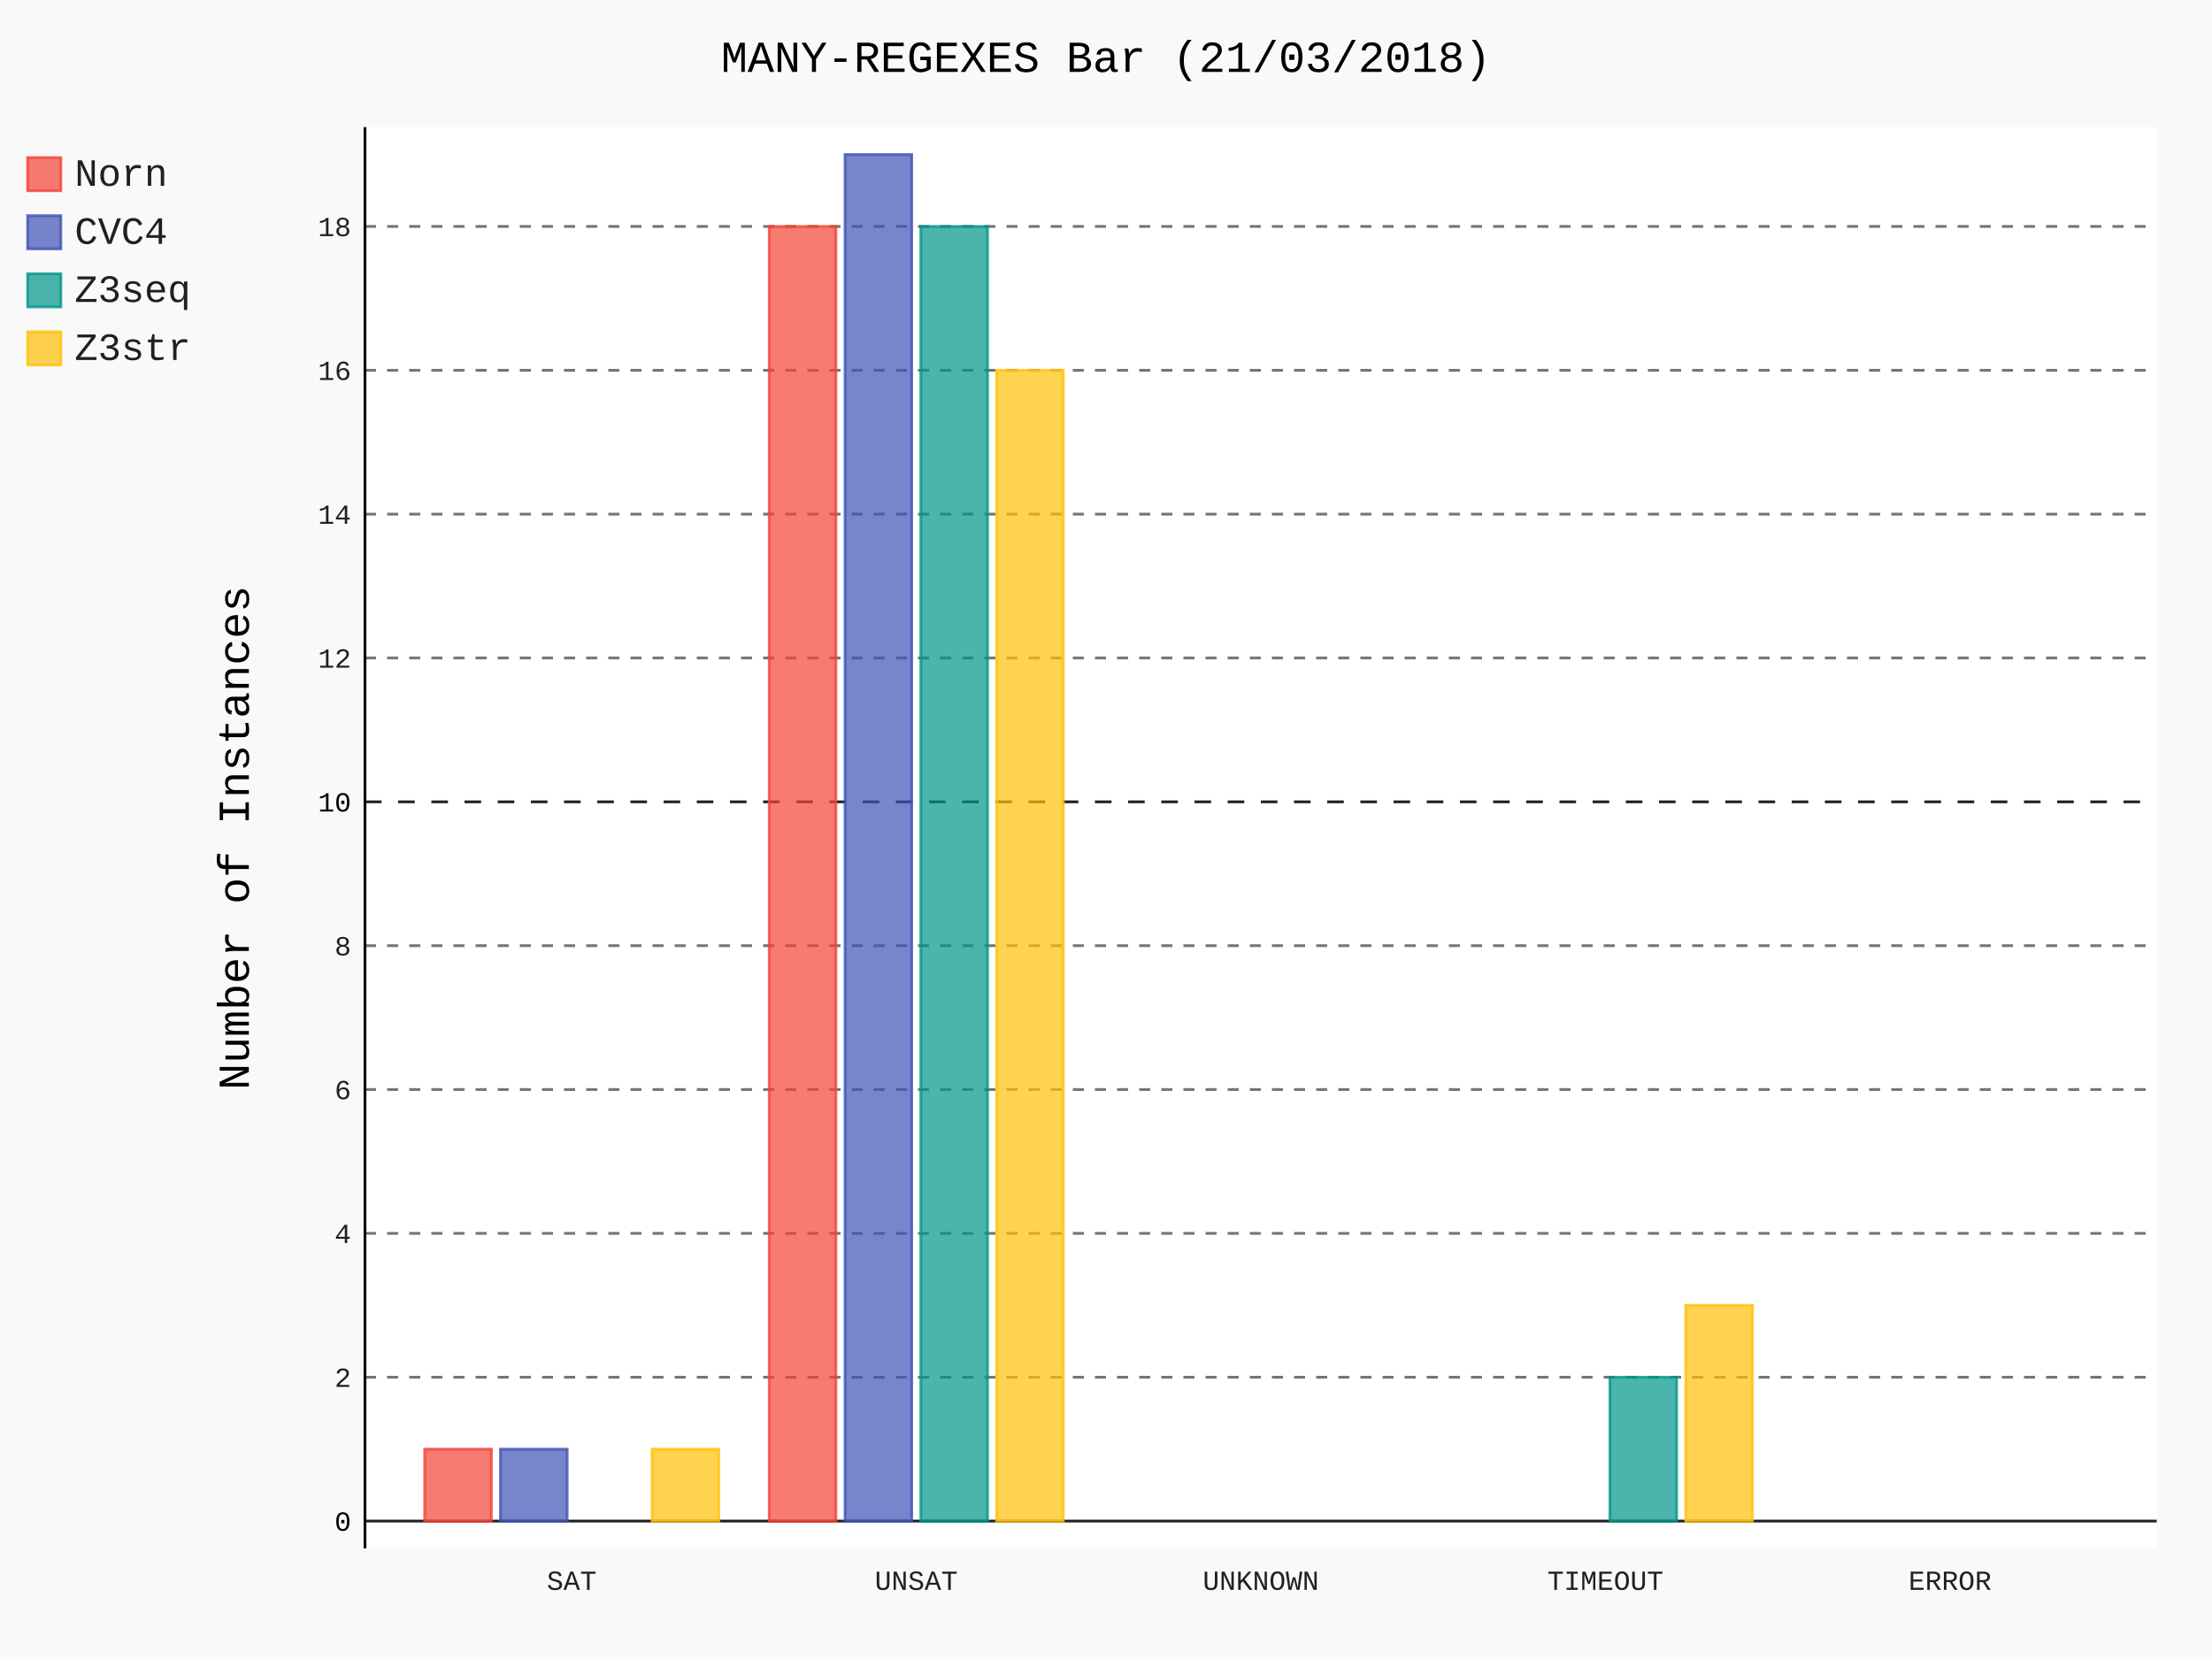
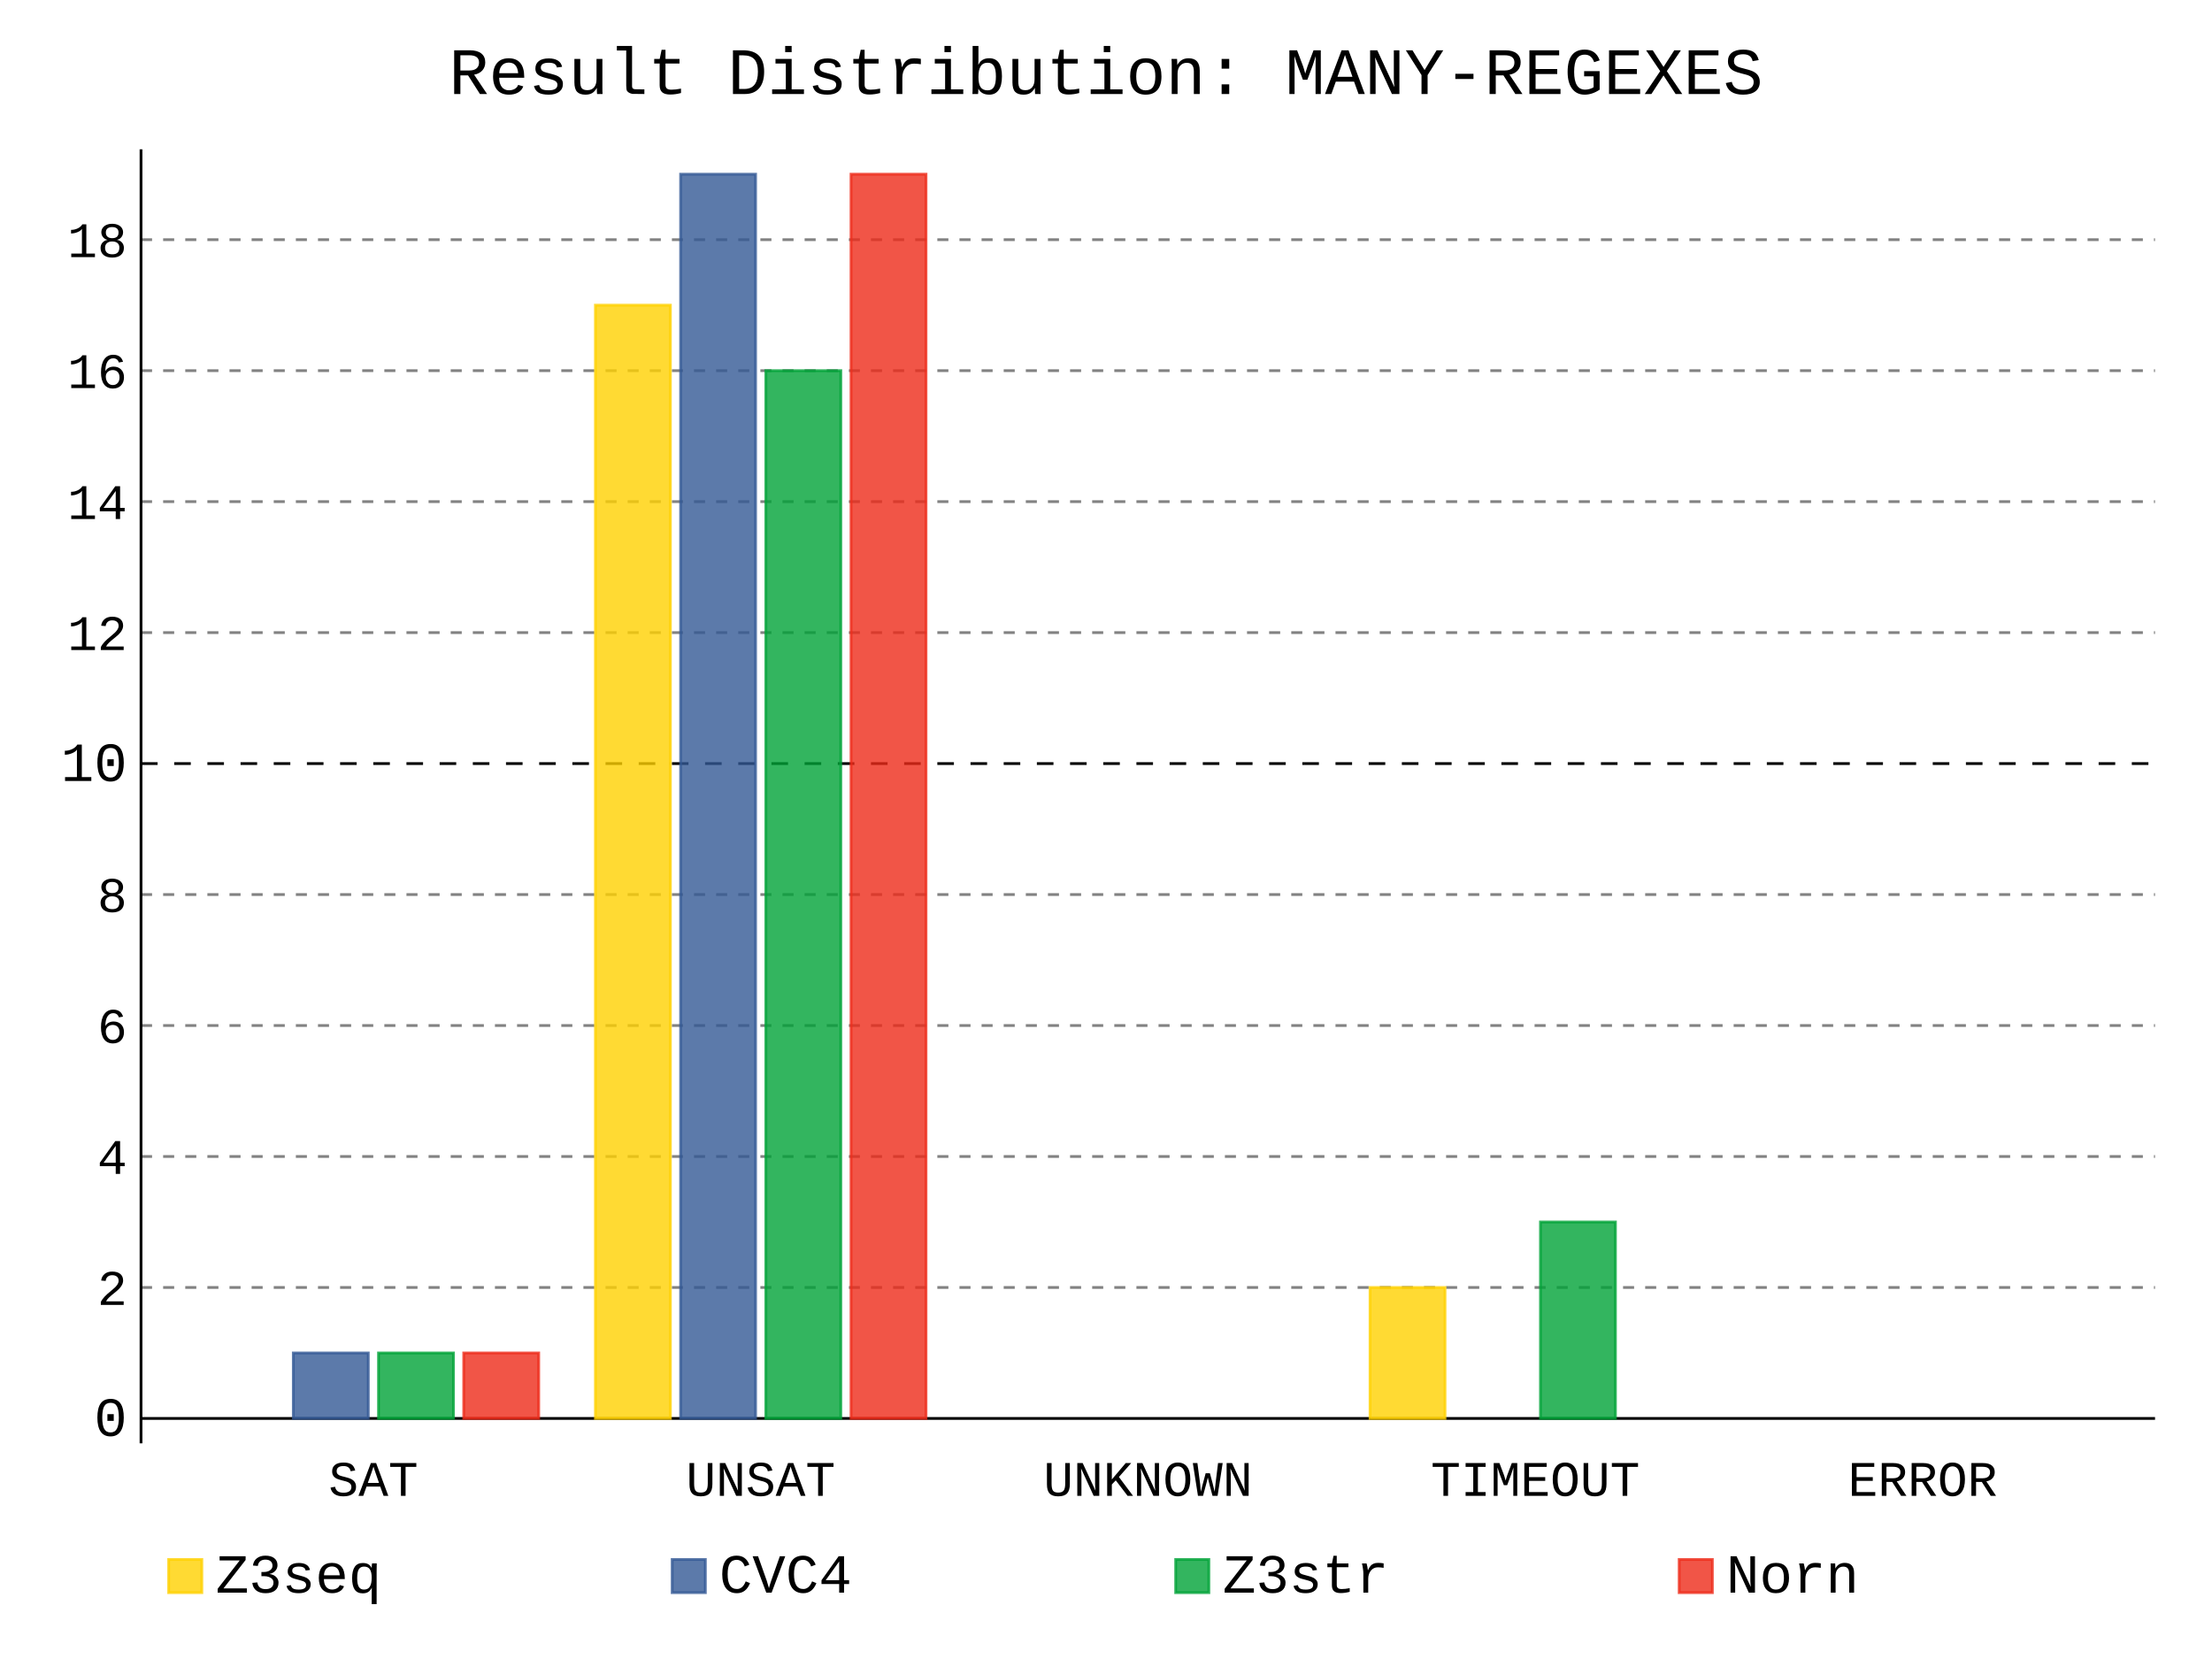
- <svg xmlns="http://www.w3.org/2000/svg" id="chart-2be49e11-6271-4d42-9437-d9397a8f3f8a" class="pygal-chart" viewBox="0 0 800 600">
+ <svg xmlns="http://www.w3.org/2000/svg" id="chart-02476bf2-1655-4db9-a2bc-939f4879f72f" class="pygal-chart" viewBox="0 0 800 600">
  <defs>
-     <style type="text/css">#chart-2be49e11-6271-4d42-9437-d9397a8f3f8a{-webkit-user-select:none;-webkit-font-smoothing:antialiased;font-family:Consolas,"Liberation Mono",Menlo,Courier,monospace}#chart-2be49e11-6271-4d42-9437-d9397a8f3f8a .title{font-family:Consolas,"Liberation Mono",Menlo,Courier,monospace;font-size:16px}#chart-2be49e11-6271-4d42-9437-d9397a8f3f8a .legends .legend text{font-family:Consolas,"Liberation Mono",Menlo,Courier,monospace;font-size:14px}#chart-2be49e11-6271-4d42-9437-d9397a8f3f8a .axis text{font-family:Consolas,"Liberation Mono",Menlo,Courier,monospace;font-size:10px}#chart-2be49e11-6271-4d42-9437-d9397a8f3f8a .axis text.major{font-family:Consolas,"Liberation Mono",Menlo,Courier,monospace;font-size:10px}#chart-2be49e11-6271-4d42-9437-d9397a8f3f8a .text-overlay text.value{font-family:Consolas,"Liberation Mono",Menlo,Courier,monospace;font-size:16px}#chart-2be49e11-6271-4d42-9437-d9397a8f3f8a .text-overlay text.label{font-family:Consolas,"Liberation Mono",Menlo,Courier,monospace;font-size:10px}#chart-2be49e11-6271-4d42-9437-d9397a8f3f8a .tooltip{font-family:Consolas,"Liberation Mono",Menlo,Courier,monospace;font-size:14px}#chart-2be49e11-6271-4d42-9437-d9397a8f3f8a text.no_data{font-family:Consolas,"Liberation Mono",Menlo,Courier,monospace;font-size:64px}
- #chart-2be49e11-6271-4d42-9437-d9397a8f3f8a{background-color:rgba(249,249,249,1)}#chart-2be49e11-6271-4d42-9437-d9397a8f3f8a path,#chart-2be49e11-6271-4d42-9437-d9397a8f3f8a line,#chart-2be49e11-6271-4d42-9437-d9397a8f3f8a rect,#chart-2be49e11-6271-4d42-9437-d9397a8f3f8a circle{-webkit-transition:150ms;-moz-transition:150ms;transition:150ms}#chart-2be49e11-6271-4d42-9437-d9397a8f3f8a .graph &gt; .background{fill:rgba(249,249,249,1)}#chart-2be49e11-6271-4d42-9437-d9397a8f3f8a .plot &gt; .background{fill:rgba(255,255,255,1)}#chart-2be49e11-6271-4d42-9437-d9397a8f3f8a .graph{fill:rgba(0,0,0,.87)}#chart-2be49e11-6271-4d42-9437-d9397a8f3f8a text.no_data{fill:rgba(0,0,0,1)}#chart-2be49e11-6271-4d42-9437-d9397a8f3f8a .title{fill:rgba(0,0,0,1)}#chart-2be49e11-6271-4d42-9437-d9397a8f3f8a .legends .legend text{fill:rgba(0,0,0,.87)}#chart-2be49e11-6271-4d42-9437-d9397a8f3f8a .legends .legend:hover text{fill:rgba(0,0,0,1)}#chart-2be49e11-6271-4d42-9437-d9397a8f3f8a .axis .line{stroke:rgba(0,0,0,1)}#chart-2be49e11-6271-4d42-9437-d9397a8f3f8a .axis .guide.line{stroke:rgba(0,0,0,.54)}#chart-2be49e11-6271-4d42-9437-d9397a8f3f8a .axis .major.line{stroke:rgba(0,0,0,.87)}#chart-2be49e11-6271-4d42-9437-d9397a8f3f8a .axis text.major{fill:rgba(0,0,0,1)}#chart-2be49e11-6271-4d42-9437-d9397a8f3f8a .axis.y .guides:hover .guide.line,#chart-2be49e11-6271-4d42-9437-d9397a8f3f8a .line-graph .axis.x .guides:hover .guide.line,#chart-2be49e11-6271-4d42-9437-d9397a8f3f8a .stackedline-graph .axis.x .guides:hover .guide.line,#chart-2be49e11-6271-4d42-9437-d9397a8f3f8a .xy-graph .axis.x .guides:hover .guide.line{stroke:rgba(0,0,0,1)}#chart-2be49e11-6271-4d42-9437-d9397a8f3f8a .axis .guides:hover text{fill:rgba(0,0,0,1)}#chart-2be49e11-6271-4d42-9437-d9397a8f3f8a .reactive{fill-opacity:.7;stroke-opacity:.8}#chart-2be49e11-6271-4d42-9437-d9397a8f3f8a .ci{stroke:rgba(0,0,0,.87)}#chart-2be49e11-6271-4d42-9437-d9397a8f3f8a .reactive.active,#chart-2be49e11-6271-4d42-9437-d9397a8f3f8a .active .reactive{fill-opacity:.8;stroke-opacity:.9;stroke-width:4}#chart-2be49e11-6271-4d42-9437-d9397a8f3f8a .ci .reactive.active{stroke-width:1.5}#chart-2be49e11-6271-4d42-9437-d9397a8f3f8a .series text{fill:rgba(0,0,0,1)}#chart-2be49e11-6271-4d42-9437-d9397a8f3f8a .tooltip rect{fill:rgba(255,255,255,1);stroke:rgba(0,0,0,1);-webkit-transition:opacity 150ms;-moz-transition:opacity 150ms;transition:opacity 150ms}#chart-2be49e11-6271-4d42-9437-d9397a8f3f8a .tooltip .label{fill:rgba(0,0,0,.87)}#chart-2be49e11-6271-4d42-9437-d9397a8f3f8a .tooltip .label{fill:rgba(0,0,0,.87)}#chart-2be49e11-6271-4d42-9437-d9397a8f3f8a .tooltip .legend{font-size:.8em;fill:rgba(0,0,0,.54)}#chart-2be49e11-6271-4d42-9437-d9397a8f3f8a .tooltip .x_label{font-size:.6em;fill:rgba(0,0,0,1)}#chart-2be49e11-6271-4d42-9437-d9397a8f3f8a .tooltip .xlink{font-size:.5em;text-decoration:underline}#chart-2be49e11-6271-4d42-9437-d9397a8f3f8a .tooltip .value{font-size:1.5em}#chart-2be49e11-6271-4d42-9437-d9397a8f3f8a .bound{font-size:.5em}#chart-2be49e11-6271-4d42-9437-d9397a8f3f8a .max-value{font-size:.75em;fill:rgba(0,0,0,.54)}#chart-2be49e11-6271-4d42-9437-d9397a8f3f8a .map-element{fill:rgba(255,255,255,1);stroke:rgba(0,0,0,.54) !important}#chart-2be49e11-6271-4d42-9437-d9397a8f3f8a .map-element .reactive{fill-opacity:inherit;stroke-opacity:inherit}#chart-2be49e11-6271-4d42-9437-d9397a8f3f8a .color-0,#chart-2be49e11-6271-4d42-9437-d9397a8f3f8a .color-0 a:visited{stroke:#F44336;fill:#F44336}#chart-2be49e11-6271-4d42-9437-d9397a8f3f8a .color-1,#chart-2be49e11-6271-4d42-9437-d9397a8f3f8a .color-1 a:visited{stroke:#3F51B5;fill:#3F51B5}#chart-2be49e11-6271-4d42-9437-d9397a8f3f8a .color-2,#chart-2be49e11-6271-4d42-9437-d9397a8f3f8a .color-2 a:visited{stroke:#009688;fill:#009688}#chart-2be49e11-6271-4d42-9437-d9397a8f3f8a .color-3,#chart-2be49e11-6271-4d42-9437-d9397a8f3f8a .color-3 a:visited{stroke:#FFC107;fill:#FFC107}#chart-2be49e11-6271-4d42-9437-d9397a8f3f8a .text-overlay .color-0 text{fill:black}#chart-2be49e11-6271-4d42-9437-d9397a8f3f8a .text-overlay .color-1 text{fill:black}#chart-2be49e11-6271-4d42-9437-d9397a8f3f8a .text-overlay .color-2 text{fill:black}#chart-2be49e11-6271-4d42-9437-d9397a8f3f8a .text-overlay .color-3 text{fill:black}
- #chart-2be49e11-6271-4d42-9437-d9397a8f3f8a text.no_data{text-anchor:middle}#chart-2be49e11-6271-4d42-9437-d9397a8f3f8a .guide.line{fill:none}#chart-2be49e11-6271-4d42-9437-d9397a8f3f8a .centered{text-anchor:middle}#chart-2be49e11-6271-4d42-9437-d9397a8f3f8a .title{text-anchor:middle}#chart-2be49e11-6271-4d42-9437-d9397a8f3f8a .legends .legend text{fill-opacity:1}#chart-2be49e11-6271-4d42-9437-d9397a8f3f8a .axis.x text{text-anchor:middle}#chart-2be49e11-6271-4d42-9437-d9397a8f3f8a .axis.x:not(.web) text[transform]{text-anchor:start}#chart-2be49e11-6271-4d42-9437-d9397a8f3f8a .axis.x:not(.web) text[transform].backwards{text-anchor:end}#chart-2be49e11-6271-4d42-9437-d9397a8f3f8a .axis.y text{text-anchor:end}#chart-2be49e11-6271-4d42-9437-d9397a8f3f8a .axis.y text[transform].backwards{text-anchor:start}#chart-2be49e11-6271-4d42-9437-d9397a8f3f8a .axis.y2 text{text-anchor:start}#chart-2be49e11-6271-4d42-9437-d9397a8f3f8a .axis.y2 text[transform].backwards{text-anchor:end}#chart-2be49e11-6271-4d42-9437-d9397a8f3f8a .axis .guide.line{stroke-dasharray:4,4}#chart-2be49e11-6271-4d42-9437-d9397a8f3f8a .axis .major.guide.line{stroke-dasharray:6,6}#chart-2be49e11-6271-4d42-9437-d9397a8f3f8a .horizontal .axis.y .guide.line,#chart-2be49e11-6271-4d42-9437-d9397a8f3f8a .horizontal .axis.y2 .guide.line,#chart-2be49e11-6271-4d42-9437-d9397a8f3f8a .vertical .axis.x .guide.line{opacity:0}#chart-2be49e11-6271-4d42-9437-d9397a8f3f8a .horizontal .axis.always_show .guide.line,#chart-2be49e11-6271-4d42-9437-d9397a8f3f8a .vertical .axis.always_show .guide.line{opacity:1 !important}#chart-2be49e11-6271-4d42-9437-d9397a8f3f8a .axis.y .guides:hover .guide.line,#chart-2be49e11-6271-4d42-9437-d9397a8f3f8a .axis.y2 .guides:hover .guide.line,#chart-2be49e11-6271-4d42-9437-d9397a8f3f8a .axis.x .guides:hover .guide.line{opacity:1}#chart-2be49e11-6271-4d42-9437-d9397a8f3f8a .axis .guides:hover text{opacity:1}#chart-2be49e11-6271-4d42-9437-d9397a8f3f8a .nofill{fill:none}#chart-2be49e11-6271-4d42-9437-d9397a8f3f8a .subtle-fill{fill-opacity:.2}#chart-2be49e11-6271-4d42-9437-d9397a8f3f8a .dot{stroke-width:1px;fill-opacity:1}#chart-2be49e11-6271-4d42-9437-d9397a8f3f8a .dot.active{stroke-width:5px}#chart-2be49e11-6271-4d42-9437-d9397a8f3f8a .dot.negative{fill:transparent}#chart-2be49e11-6271-4d42-9437-d9397a8f3f8a text,#chart-2be49e11-6271-4d42-9437-d9397a8f3f8a tspan{stroke:none !important}#chart-2be49e11-6271-4d42-9437-d9397a8f3f8a .series text.active{opacity:1}#chart-2be49e11-6271-4d42-9437-d9397a8f3f8a .tooltip rect{fill-opacity:.95;stroke-width:.5}#chart-2be49e11-6271-4d42-9437-d9397a8f3f8a .tooltip text{fill-opacity:1}#chart-2be49e11-6271-4d42-9437-d9397a8f3f8a .showable{visibility:hidden}#chart-2be49e11-6271-4d42-9437-d9397a8f3f8a .showable.shown{visibility:visible}#chart-2be49e11-6271-4d42-9437-d9397a8f3f8a .gauge-background{fill:rgba(229,229,229,1);stroke:none}#chart-2be49e11-6271-4d42-9437-d9397a8f3f8a .bg-lines{stroke:rgba(249,249,249,1);stroke-width:2px}</style>
+     <style type="text/css">#chart-02476bf2-1655-4db9-a2bc-939f4879f72f{-webkit-user-select:none;-webkit-font-smoothing:antialiased;font-family:Consolas,"Liberation Mono",Menlo,Courier,monospace}#chart-02476bf2-1655-4db9-a2bc-939f4879f72f .title{font-family:Consolas,"Liberation Mono",Menlo,Courier,monospace;font-size:24px}#chart-02476bf2-1655-4db9-a2bc-939f4879f72f .legends .legend text{font-family:Consolas,"Liberation Mono",Menlo,Courier,monospace;font-size:20px}#chart-02476bf2-1655-4db9-a2bc-939f4879f72f .axis text{font-family:Consolas,"Liberation Mono",Menlo,Courier,monospace;font-size:18px}#chart-02476bf2-1655-4db9-a2bc-939f4879f72f .axis text.major{font-family:Consolas,"Liberation Mono",Menlo,Courier,monospace;font-size:20px}#chart-02476bf2-1655-4db9-a2bc-939f4879f72f .text-overlay text.value{font-family:Consolas,"Liberation Mono",Menlo,Courier,monospace;font-size:22px}#chart-02476bf2-1655-4db9-a2bc-939f4879f72f .text-overlay text.label{font-family:Consolas,"Liberation Mono",Menlo,Courier,monospace;font-size:20px}#chart-02476bf2-1655-4db9-a2bc-939f4879f72f .tooltip{font-family:Consolas,"Liberation Mono",Menlo,Courier,monospace;font-size:20px}#chart-02476bf2-1655-4db9-a2bc-939f4879f72f text.no_data{font-family:Consolas,"Liberation Mono",Menlo,Courier,monospace;font-size:64px}
+ #chart-02476bf2-1655-4db9-a2bc-939f4879f72f{background-color:#FFFFFF}#chart-02476bf2-1655-4db9-a2bc-939f4879f72f path,#chart-02476bf2-1655-4db9-a2bc-939f4879f72f line,#chart-02476bf2-1655-4db9-a2bc-939f4879f72f rect,#chart-02476bf2-1655-4db9-a2bc-939f4879f72f circle{-webkit-transition:100ms;-moz-transition:100ms;transition:100ms}#chart-02476bf2-1655-4db9-a2bc-939f4879f72f .graph &gt; .background{fill:#FFFFFF}#chart-02476bf2-1655-4db9-a2bc-939f4879f72f .plot &gt; .background{fill:#FFFFFF}#chart-02476bf2-1655-4db9-a2bc-939f4879f72f .graph{fill:#000000}#chart-02476bf2-1655-4db9-a2bc-939f4879f72f text.no_data{fill:#000000}#chart-02476bf2-1655-4db9-a2bc-939f4879f72f .title{fill:#000000}#chart-02476bf2-1655-4db9-a2bc-939f4879f72f .legends .legend text{fill:#000000}#chart-02476bf2-1655-4db9-a2bc-939f4879f72f .legends .legend:hover text{fill:#000000}#chart-02476bf2-1655-4db9-a2bc-939f4879f72f .axis .line{stroke:#000000}#chart-02476bf2-1655-4db9-a2bc-939f4879f72f .axis .guide.line{stroke:#828282}#chart-02476bf2-1655-4db9-a2bc-939f4879f72f .axis .major.line{stroke:#000000}#chart-02476bf2-1655-4db9-a2bc-939f4879f72f .axis text.major{fill:#000000}#chart-02476bf2-1655-4db9-a2bc-939f4879f72f .axis.y .guides:hover .guide.line,#chart-02476bf2-1655-4db9-a2bc-939f4879f72f .line-graph .axis.x .guides:hover .guide.line,#chart-02476bf2-1655-4db9-a2bc-939f4879f72f .stackedline-graph .axis.x .guides:hover .guide.line,#chart-02476bf2-1655-4db9-a2bc-939f4879f72f .xy-graph .axis.x .guides:hover .guide.line{stroke:#000000}#chart-02476bf2-1655-4db9-a2bc-939f4879f72f .axis .guides:hover text{fill:#000000}#chart-02476bf2-1655-4db9-a2bc-939f4879f72f .reactive{fill-opacity:.8;stroke-opacity:.8}#chart-02476bf2-1655-4db9-a2bc-939f4879f72f .ci{stroke:#000000}#chart-02476bf2-1655-4db9-a2bc-939f4879f72f .reactive.active,#chart-02476bf2-1655-4db9-a2bc-939f4879f72f .active .reactive{fill-opacity:.9;stroke-opacity:.9;stroke-width:4}#chart-02476bf2-1655-4db9-a2bc-939f4879f72f .ci .reactive.active{stroke-width:1.5}#chart-02476bf2-1655-4db9-a2bc-939f4879f72f .series text{fill:#000000}#chart-02476bf2-1655-4db9-a2bc-939f4879f72f .tooltip rect{fill:#FFFFFF;stroke:#000000;-webkit-transition:opacity 100ms;-moz-transition:opacity 100ms;transition:opacity 100ms}#chart-02476bf2-1655-4db9-a2bc-939f4879f72f .tooltip .label{fill:#000000}#chart-02476bf2-1655-4db9-a2bc-939f4879f72f .tooltip .label{fill:#000000}#chart-02476bf2-1655-4db9-a2bc-939f4879f72f .tooltip .legend{font-size:.8em;fill:#828282}#chart-02476bf2-1655-4db9-a2bc-939f4879f72f .tooltip .x_label{font-size:.6em;fill:#000000}#chart-02476bf2-1655-4db9-a2bc-939f4879f72f .tooltip .xlink{font-size:.5em;text-decoration:underline}#chart-02476bf2-1655-4db9-a2bc-939f4879f72f .tooltip .value{font-size:1.5em}#chart-02476bf2-1655-4db9-a2bc-939f4879f72f .bound{font-size:.5em}#chart-02476bf2-1655-4db9-a2bc-939f4879f72f .max-value{font-size:.75em;fill:#828282}#chart-02476bf2-1655-4db9-a2bc-939f4879f72f .map-element{fill:#FFFFFF;stroke:#828282 !important}#chart-02476bf2-1655-4db9-a2bc-939f4879f72f .map-element .reactive{fill-opacity:inherit;stroke-opacity:inherit}#chart-02476bf2-1655-4db9-a2bc-939f4879f72f .color-0,#chart-02476bf2-1655-4db9-a2bc-939f4879f72f .color-0 a:visited{stroke:#FFD000;fill:#FFD000}#chart-02476bf2-1655-4db9-a2bc-939f4879f72f .color-1,#chart-02476bf2-1655-4db9-a2bc-939f4879f72f .color-1 a:visited{stroke:#345995;fill:#345995}#chart-02476bf2-1655-4db9-a2bc-939f4879f72f .color-2,#chart-02476bf2-1655-4db9-a2bc-939f4879f72f .color-2 a:visited{stroke:#01A337;fill:#01A337}#chart-02476bf2-1655-4db9-a2bc-939f4879f72f .color-3,#chart-02476bf2-1655-4db9-a2bc-939f4879f72f .color-3 a:visited{stroke:#ED2B1A;fill:#ED2B1A}#chart-02476bf2-1655-4db9-a2bc-939f4879f72f .text-overlay .color-0 text{fill:black}#chart-02476bf2-1655-4db9-a2bc-939f4879f72f .text-overlay .color-1 text{fill:black}#chart-02476bf2-1655-4db9-a2bc-939f4879f72f .text-overlay .color-2 text{fill:black}#chart-02476bf2-1655-4db9-a2bc-939f4879f72f .text-overlay .color-3 text{fill:black}
+ #chart-02476bf2-1655-4db9-a2bc-939f4879f72f text.no_data{text-anchor:middle}#chart-02476bf2-1655-4db9-a2bc-939f4879f72f .guide.line{fill:none}#chart-02476bf2-1655-4db9-a2bc-939f4879f72f .centered{text-anchor:middle}#chart-02476bf2-1655-4db9-a2bc-939f4879f72f .title{text-anchor:middle}#chart-02476bf2-1655-4db9-a2bc-939f4879f72f .legends .legend text{fill-opacity:1}#chart-02476bf2-1655-4db9-a2bc-939f4879f72f .axis.x text{text-anchor:middle}#chart-02476bf2-1655-4db9-a2bc-939f4879f72f .axis.x:not(.web) text[transform]{text-anchor:start}#chart-02476bf2-1655-4db9-a2bc-939f4879f72f .axis.x:not(.web) text[transform].backwards{text-anchor:end}#chart-02476bf2-1655-4db9-a2bc-939f4879f72f .axis.y text{text-anchor:end}#chart-02476bf2-1655-4db9-a2bc-939f4879f72f .axis.y text[transform].backwards{text-anchor:start}#chart-02476bf2-1655-4db9-a2bc-939f4879f72f .axis.y2 text{text-anchor:start}#chart-02476bf2-1655-4db9-a2bc-939f4879f72f .axis.y2 text[transform].backwards{text-anchor:end}#chart-02476bf2-1655-4db9-a2bc-939f4879f72f .axis .guide.line{stroke-dasharray:4,4}#chart-02476bf2-1655-4db9-a2bc-939f4879f72f .axis .major.guide.line{stroke-dasharray:6,6}#chart-02476bf2-1655-4db9-a2bc-939f4879f72f .horizontal .axis.y .guide.line,#chart-02476bf2-1655-4db9-a2bc-939f4879f72f .horizontal .axis.y2 .guide.line,#chart-02476bf2-1655-4db9-a2bc-939f4879f72f .vertical .axis.x .guide.line{opacity:0}#chart-02476bf2-1655-4db9-a2bc-939f4879f72f .horizontal .axis.always_show .guide.line,#chart-02476bf2-1655-4db9-a2bc-939f4879f72f .vertical .axis.always_show .guide.line{opacity:1 !important}#chart-02476bf2-1655-4db9-a2bc-939f4879f72f .axis.y .guides:hover .guide.line,#chart-02476bf2-1655-4db9-a2bc-939f4879f72f .axis.y2 .guides:hover .guide.line,#chart-02476bf2-1655-4db9-a2bc-939f4879f72f .axis.x .guides:hover .guide.line{opacity:1}#chart-02476bf2-1655-4db9-a2bc-939f4879f72f .axis .guides:hover text{opacity:1}#chart-02476bf2-1655-4db9-a2bc-939f4879f72f .nofill{fill:none}#chart-02476bf2-1655-4db9-a2bc-939f4879f72f .subtle-fill{fill-opacity:.2}#chart-02476bf2-1655-4db9-a2bc-939f4879f72f .dot{stroke-width:1px;fill-opacity:1}#chart-02476bf2-1655-4db9-a2bc-939f4879f72f .dot.active{stroke-width:5px}#chart-02476bf2-1655-4db9-a2bc-939f4879f72f .dot.negative{fill:transparent}#chart-02476bf2-1655-4db9-a2bc-939f4879f72f text,#chart-02476bf2-1655-4db9-a2bc-939f4879f72f tspan{stroke:none !important}#chart-02476bf2-1655-4db9-a2bc-939f4879f72f .series text.active{opacity:1}#chart-02476bf2-1655-4db9-a2bc-939f4879f72f .tooltip rect{fill-opacity:.95;stroke-width:.5}#chart-02476bf2-1655-4db9-a2bc-939f4879f72f .tooltip text{fill-opacity:1}#chart-02476bf2-1655-4db9-a2bc-939f4879f72f .showable{visibility:hidden}#chart-02476bf2-1655-4db9-a2bc-939f4879f72f .showable.shown{visibility:visible}#chart-02476bf2-1655-4db9-a2bc-939f4879f72f .gauge-background{fill:rgba(229,229,229,1);stroke:none}#chart-02476bf2-1655-4db9-a2bc-939f4879f72f .bg-lines{stroke:#FFFFFF;stroke-width:2px}</style>
  </defs>
  <g class="graph bar-graph vertical">
    <rect class="background" height="600" width="800" x="0" y="0" />
-     <g class="plot" transform="translate(132, 46)">
-       <rect class="background" height="514" width="648.0" x="0" y="0" />
+     <g class="plot" transform="translate(51, 54)">
+       <rect class="background" height="468.0" width="728.4" x="0" y="0" />
      <g class="axis y always_show">
        <g class="guides">
-           <path class="axis major line" d="M0 504.115 h648" />
-           <text class="major" x="-5" y="507.615">0</text>
+           <path class="axis major line" d="M0 459 h728.4" />
+           <text class="major" x="-5" y="465.3">0</text>
        </g>
        <g class="guides">
-           <path class="guide line" d="M0 452.091 h648" />
-           <text class="" x="-5" y="455.591">2</text>
+           <path class="guide line" d="M0 411.632 h728.4" />
+           <text class="" x="-5" y="417.932">2</text>
        </g>
        <g class="guides">
-           <path class="guide line" d="M0 400.067 h648" />
-           <text class="" x="-5" y="403.567">4</text>
+           <path class="guide line" d="M0 364.263 h728.4" />
+           <text class="" x="-5" y="370.563">4</text>
        </g>
        <g class="guides">
-           <path class="guide line" d="M0 348.043 h648" />
-           <text class="" x="-5" y="351.543">6</text>
+           <path class="guide line" d="M0 316.895 h728.4" />
+           <text class="" x="-5" y="323.195">6</text>
        </g>
        <g class="guides">
-           <path class="guide line" d="M0 296.018 h648" />
-           <text class="" x="-5" y="299.518">8</text>
+           <path class="guide line" d="M0 269.526 h728.4" />
+           <text class="" x="-5" y="275.826">8</text>
        </g>
        <g class="guides">
-           <path class="major guide line" d="M0 243.994 h648" />
-           <text class="major" x="-5" y="247.494">10</text>
+           <path class="major guide line" d="M0 222.158 h728.4" />
+           <text class="major" x="-5" y="228.458">10</text>
        </g>
        <g class="guides">
-           <path class="guide line" d="M0 191.97 h648" />
-           <text class="" x="-5" y="195.47">12</text>
+           <path class="guide line" d="M0 174.789 h728.4" />
+           <text class="" x="-5" y="181.089">12</text>
        </g>
        <g class="guides">
-           <path class="guide line" d="M0 139.945 h648" />
-           <text class="" x="-5" y="143.445">14</text>
+           <path class="guide line" d="M0 127.421 h728.4" />
+           <text class="" x="-5" y="133.721">14</text>
        </g>
        <g class="guides">
-           <path class="guide line" d="M0 87.921 h648" />
-           <text class="" x="-5" y="91.421">16</text>
+           <path class="guide line" d="M0 80.053 h728.4" />
+           <text class="" x="-5" y="86.353">16</text>
        </g>
        <g class="guides">
-           <path class="guide line" d="M0 35.897 h648" />
-           <text class="" x="-5" y="39.397">18</text>
+           <path class="guide line" d="M0 32.684 h728.4" />
+           <text class="" x="-5" y="38.984">18</text>
        </g>
      </g>
      <g class="axis x">
-         <path class="line" d="M0 0 v514" />
+         <path class="line" d="M0 0 v468" />
        <g class="guides">
-           <path class="guide line" d="M74.769 0 v514" />
-           <text class="" x="74.769" y="529.0">SAT</text>
+           <path class="guide line" d="M84.046 0 v468" />
+           <text class="" x="84.046" y="487.0">SAT</text>
        </g>
        <g class="guides">
-           <path class="guide line" d="M199.385 0 v514" />
-           <text class="" x="199.385" y="529.0">UNSAT</text>
+           <path class="guide line" d="M224.123 0 v468" />
+           <text class="" x="224.123" y="487.0">UNSAT</text>
        </g>
        <g class="guides">
-           <path class="guide line" d="M324 0 v514" />
-           <text class="" x="324.0" y="529.0">UNKNOWN</text>
+           <path class="guide line" d="M364.2 0 v468" />
+           <text class="" x="364.2" y="487.0">UNKNOWN</text>
        </g>
        <g class="guides">
-           <path class="guide line" d="M448.615 0 v514" />
-           <text class="" x="448.615" y="529.0">TIMEOUT</text>
+           <path class="guide line" d="M504.277 0 v468" />
+           <text class="" x="504.277" y="487.0">TIMEOUT</text>
        </g>
        <g class="guides">
-           <path class="guide line" d="M573.231 0 v514" />
-           <text class="" x="573.231" y="529.0">ERROR</text>
+           <path class="guide line" d="M644.354 0 v468" />
+           <text class="" x="644.354" y="487.0">ERROR</text>
        </g>
      </g>
      <g class="series serie-0 color-0">
        <g class="bars">
          <g class="bar">
-             <rect class="rect reactive tooltip-trigger" height="26.012" rx="0" ry="0" width="24.126" x="21.583" y="478.103" />
+             <rect class="rect reactive tooltip-trigger" height="0.0" rx="0" ry="0" width="27.119" x="24.261" y="459.0" />
          </g>
          <g class="bar">
-             <rect class="rect reactive tooltip-trigger" height="468.219" rx="0" ry="0" width="24.126" x="146.199" y="35.897" />
+             <rect class="rect reactive tooltip-trigger" height="402.632" rx="0" ry="0" width="27.119" x="164.338" y="56.368" />
          </g>
          <g class="bar">
-             <rect class="rect reactive tooltip-trigger" height="0.0" rx="0" ry="0" width="24.126" x="270.814" y="504.115" />
+             <rect class="rect reactive tooltip-trigger" height="0.0" rx="0" ry="0" width="27.119" x="304.415" y="459.0" />
          </g>
          <g class="bar">
-             <rect class="rect reactive tooltip-trigger" height="0.0" rx="0" ry="0" width="24.126" x="395.43" y="504.115" />
+             <rect class="rect reactive tooltip-trigger" height="47.368" rx="0" ry="0" width="27.119" x="444.492" y="411.632" />
          </g>
          <g class="bar">
-             <rect class="rect reactive tooltip-trigger" height="0.0" rx="0" ry="0" width="24.126" x="520.045" y="504.115" />
+             <rect class="rect reactive tooltip-trigger" height="0.0" rx="0" ry="0" width="27.119" x="584.569" y="459.0" />
          </g>
        </g>
      </g>
      <g class="series serie-1 color-1">
        <g class="bars">
          <g class="bar">
-             <rect class="rect reactive tooltip-trigger" height="26.012" rx="0" ry="0" width="24.126" x="48.999" y="478.103" />
+             <rect class="rect reactive tooltip-trigger" height="23.684" rx="0" ry="0" width="27.119" x="55.078" y="435.316" />
          </g>
          <g class="bar">
-             <rect class="rect reactive tooltip-trigger" height="494.231" rx="0" ry="0" width="24.126" x="173.614" y="9.885" />
+             <rect class="rect reactive tooltip-trigger" height="450" rx="0" ry="0" width="27.119" x="195.155" y="9" />
          </g>
          <g class="bar">
-             <rect class="rect reactive tooltip-trigger" height="0.0" rx="0" ry="0" width="24.126" x="298.23" y="504.115" />
+             <rect class="rect reactive tooltip-trigger" height="0.0" rx="0" ry="0" width="27.119" x="335.232" y="459.0" />
          </g>
          <g class="bar">
-             <rect class="rect reactive tooltip-trigger" height="0.0" rx="0" ry="0" width="24.126" x="422.845" y="504.115" />
+             <rect class="rect reactive tooltip-trigger" height="0.0" rx="0" ry="0" width="27.119" x="475.309" y="459.0" />
          </g>
          <g class="bar">
-             <rect class="rect reactive tooltip-trigger" height="0.0" rx="0" ry="0" width="24.126" x="547.46" y="504.115" />
+             <rect class="rect reactive tooltip-trigger" height="0.0" rx="0" ry="0" width="27.119" x="615.386" y="459.0" />
          </g>
        </g>
      </g>
      <g class="series serie-2 color-2">
        <g class="bars">
          <g class="bar">
-             <rect class="rect reactive tooltip-trigger" height="0.0" rx="0" ry="0" width="24.126" x="76.414" y="504.115" />
+             <rect class="rect reactive tooltip-trigger" height="23.684" rx="0" ry="0" width="27.119" x="85.895" y="435.316" />
          </g>
          <g class="bar">
-             <rect class="rect reactive tooltip-trigger" height="468.219" rx="0" ry="0" width="24.126" x="201.03" y="35.897" />
+             <rect class="rect reactive tooltip-trigger" height="378.947" rx="0" ry="0" width="27.119" x="225.972" y="80.053" />
          </g>
          <g class="bar">
-             <rect class="rect reactive tooltip-trigger" height="0.0" rx="0" ry="0" width="24.126" x="325.645" y="504.115" />
+             <rect class="rect reactive tooltip-trigger" height="0.0" rx="0" ry="0" width="27.119" x="366.049" y="459.0" />
          </g>
          <g class="bar">
-             <rect class="rect reactive tooltip-trigger" height="52.024" rx="0" ry="0" width="24.126" x="450.26" y="452.091" />
+             <rect class="rect reactive tooltip-trigger" height="71.053" rx="0" ry="0" width="27.119" x="506.126" y="387.947" />
          </g>
          <g class="bar">
-             <rect class="rect reactive tooltip-trigger" height="0.0" rx="0" ry="0" width="24.126" x="574.876" y="504.115" />
+             <rect class="rect reactive tooltip-trigger" height="0.0" rx="0" ry="0" width="27.119" x="646.203" y="459.0" />
          </g>
        </g>
      </g>
      <g class="series serie-3 color-3">
        <g class="bars">
          <g class="bar">
-             <rect class="rect reactive tooltip-trigger" height="26.012" rx="0" ry="0" width="24.126" x="103.83" y="478.103" />
+             <rect class="rect reactive tooltip-trigger" height="23.684" rx="0" ry="0" width="27.119" x="116.712" y="435.316" />
          </g>
          <g class="bar">
-             <rect class="rect reactive tooltip-trigger" height="416.194" rx="0" ry="0" width="24.126" x="228.445" y="87.921" />
+             <rect class="rect reactive tooltip-trigger" height="450" rx="0" ry="0" width="27.119" x="256.789" y="9" />
          </g>
          <g class="bar">
-             <rect class="rect reactive tooltip-trigger" height="0.0" rx="0" ry="0" width="24.126" x="353.06" y="504.115" />
+             <rect class="rect reactive tooltip-trigger" height="0.0" rx="0" ry="0" width="27.119" x="396.866" y="459.0" />
          </g>
          <g class="bar">
-             <rect class="rect reactive tooltip-trigger" height="78.036" rx="0" ry="0" width="24.126" x="477.676" y="426.079" />
+             <rect class="rect reactive tooltip-trigger" height="0.0" rx="0" ry="0" width="27.119" x="536.943" y="459.0" />
          </g>
          <g class="bar">
-             <rect class="rect reactive tooltip-trigger" height="0.0" rx="0" ry="0" width="24.126" x="602.291" y="504.115" />
+             <rect class="rect reactive tooltip-trigger" height="0.0" rx="0" ry="0" width="27.119" x="677.02" y="459.0" />
          </g>
        </g>
      </g>
    </g>
    <g class="titles">
-       <text class="title plot_title" x="400.0" y="26">MANY-REGEXES Bar (21/03/2018)</text>
-       <text class="title" x="64.0" y="329.0" transform="rotate(-90 64 303)">Number of Instances</text>
+       <text class="title plot_title" x="400.0" y="34">Result Distribution: MANY-REGEXES</text>
    </g>
-     <g class="plot overlay" transform="translate(132, 46)">
+     <g class="plot overlay" transform="translate(51, 54)">
      <g class="series serie-0 color-0" />
      <g class="series serie-1 color-1" />
      <g class="series serie-2 color-2" />
      <g class="series serie-3 color-3" />
    </g>
-     <g class="plot text-overlay" transform="translate(132, 46)">
+     <g class="plot text-overlay" transform="translate(51, 54)">
      <g class="series serie-0 color-0" />
      <g class="series serie-1 color-1" />
      <g class="series serie-2 color-2" />
      <g class="series serie-3 color-3" />
    </g>
-     <g class="plot tooltip-overlay" transform="translate(132, 46)">
+     <g class="plot tooltip-overlay" transform="translate(51, 54)">
      <g class="tooltip" style="opacity: 0" transform="translate(0 0)">
        <rect class="tooltip-box" height="0" rx="10" ry="10" width="0" />
        <g class="text" />
      </g>
    </g>
-     <g class="legends" transform="translate(10, 56)">
+     <g class="legends" transform="translate(61, 560)">
      <g class="legend reactive activate-serie" id="activate-serie-0">
-         <rect class="color-0 reactive" height="12" width="12" x="0.0" y="1.0" />
-         <text x="17.0" y="11.2">Norn</text>
+         <rect class="color-0 reactive" height="12" width="12" x="0.0" y="4.0" />
+         <text x="17.0" y="16.0">Z3seq</text>
      </g>
      <g class="legend reactive activate-serie" id="activate-serie-1">
-         <rect class="color-1 reactive" height="12" width="12" x="0.0" y="22.0" />
-         <text x="17.0" y="32.2">CVC4</text>
+         <rect class="color-1 reactive" height="12" width="12" x="182.1" y="4.0" />
+         <text x="199.1" y="16.0">CVC4</text>
      </g>
      <g class="legend reactive activate-serie" id="activate-serie-2">
-         <rect class="color-2 reactive" height="12" width="12" x="0.0" y="43.0" />
-         <text x="17.0" y="53.2">Z3seq</text>
+         <rect class="color-2 reactive" height="12" width="12" x="364.2" y="4.0" />
+         <text x="381.2" y="16.0">Z3str</text>
      </g>
      <g class="legend reactive activate-serie" id="activate-serie-3">
-         <rect class="color-3 reactive" height="12" width="12" x="0.0" y="64.0" />
-         <text x="17.0" y="74.2">Z3str</text>
+         <rect class="color-3 reactive" height="12" width="12" x="546.3" y="4.0" />
+         <text x="563.3" y="16.0">Norn</text>
      </g>
    </g>
-     <g class="legends" transform="translate(790, 56)" />
  </g>
</svg>
